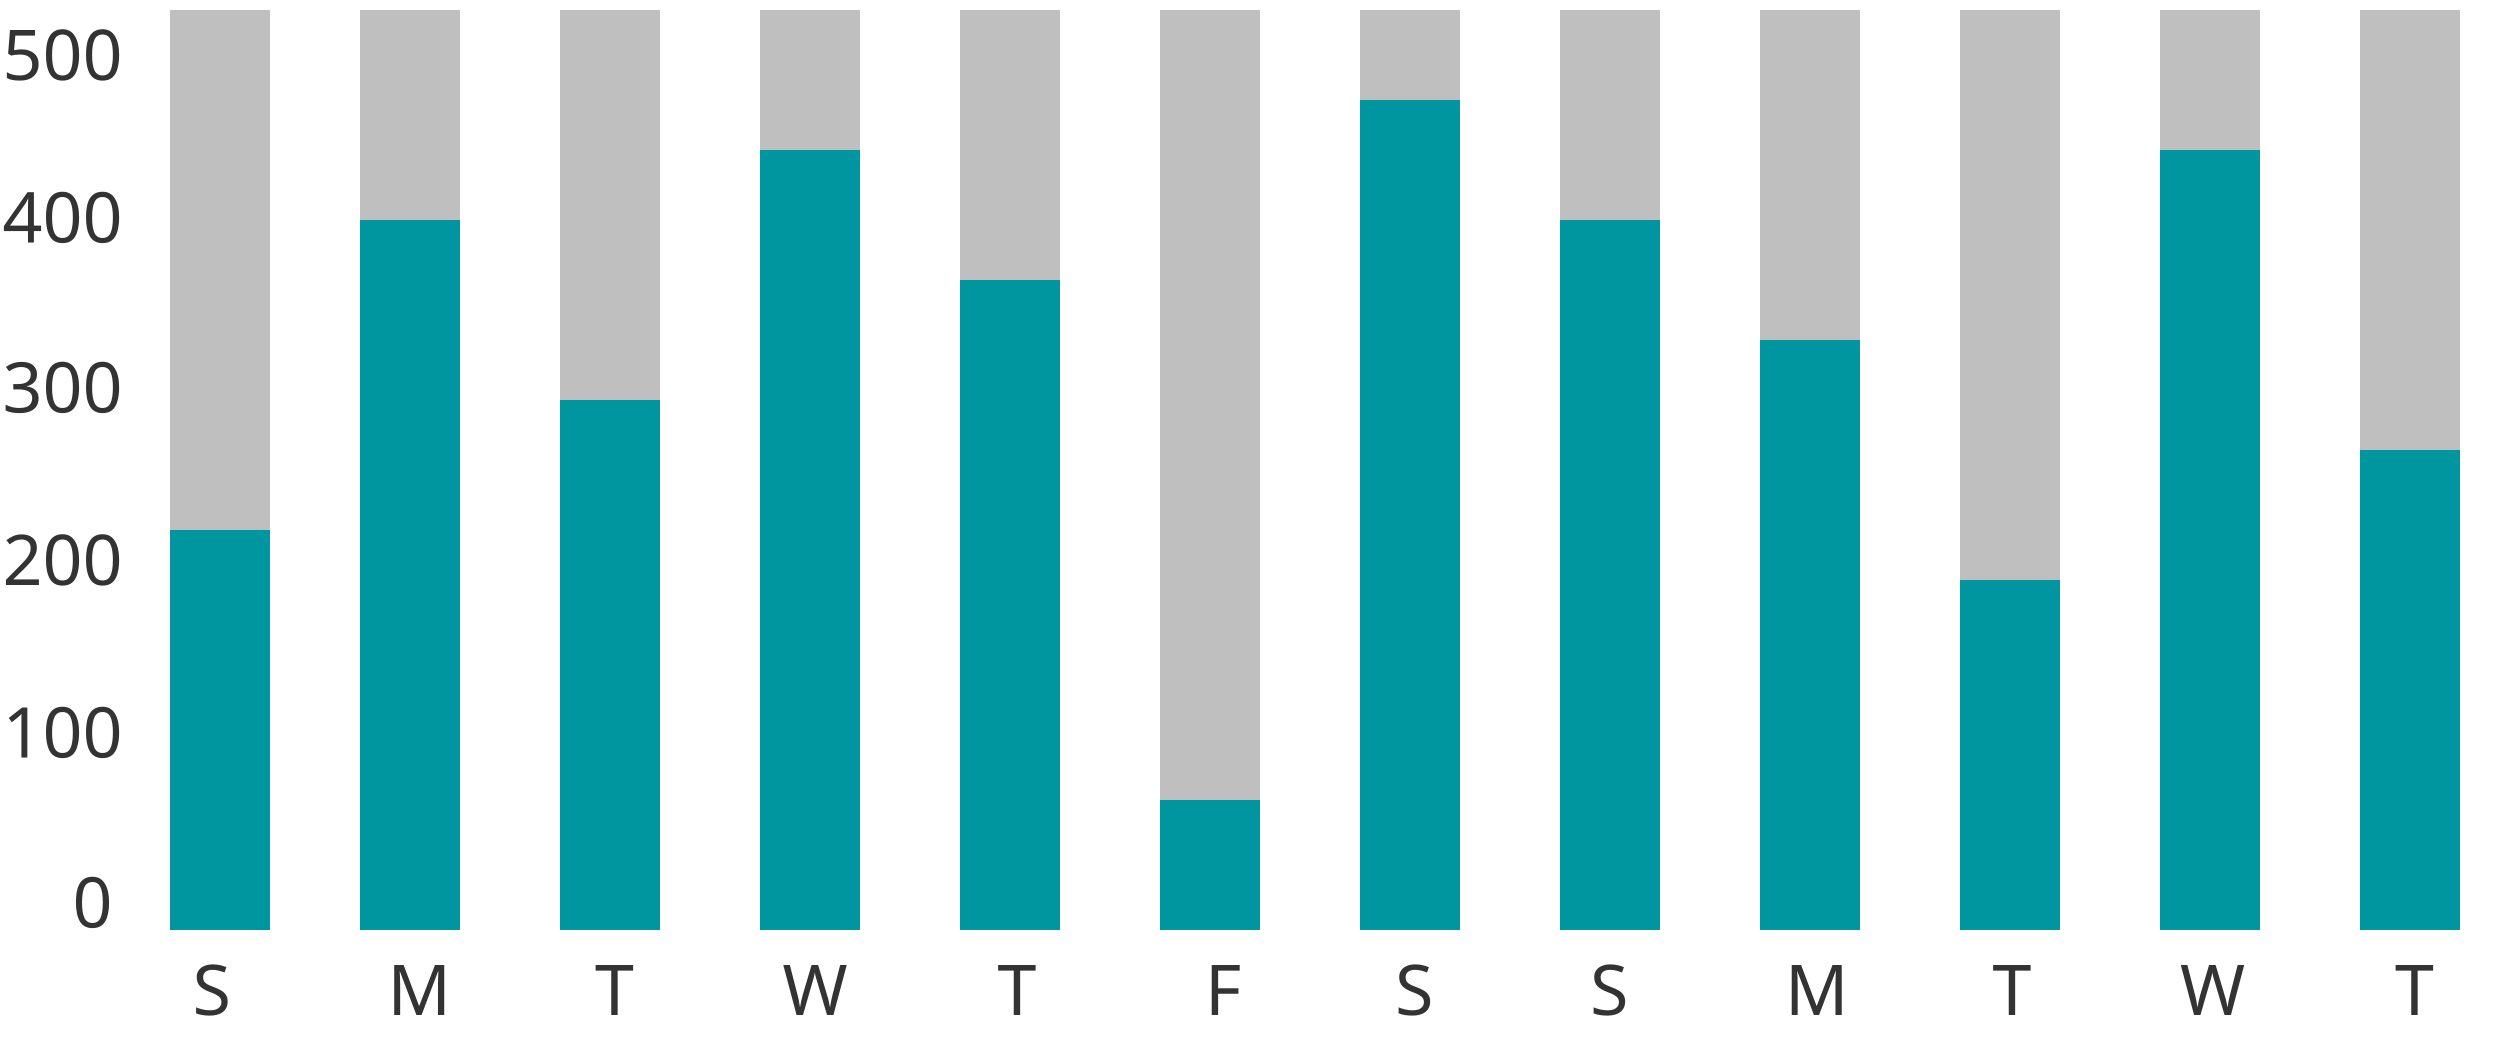
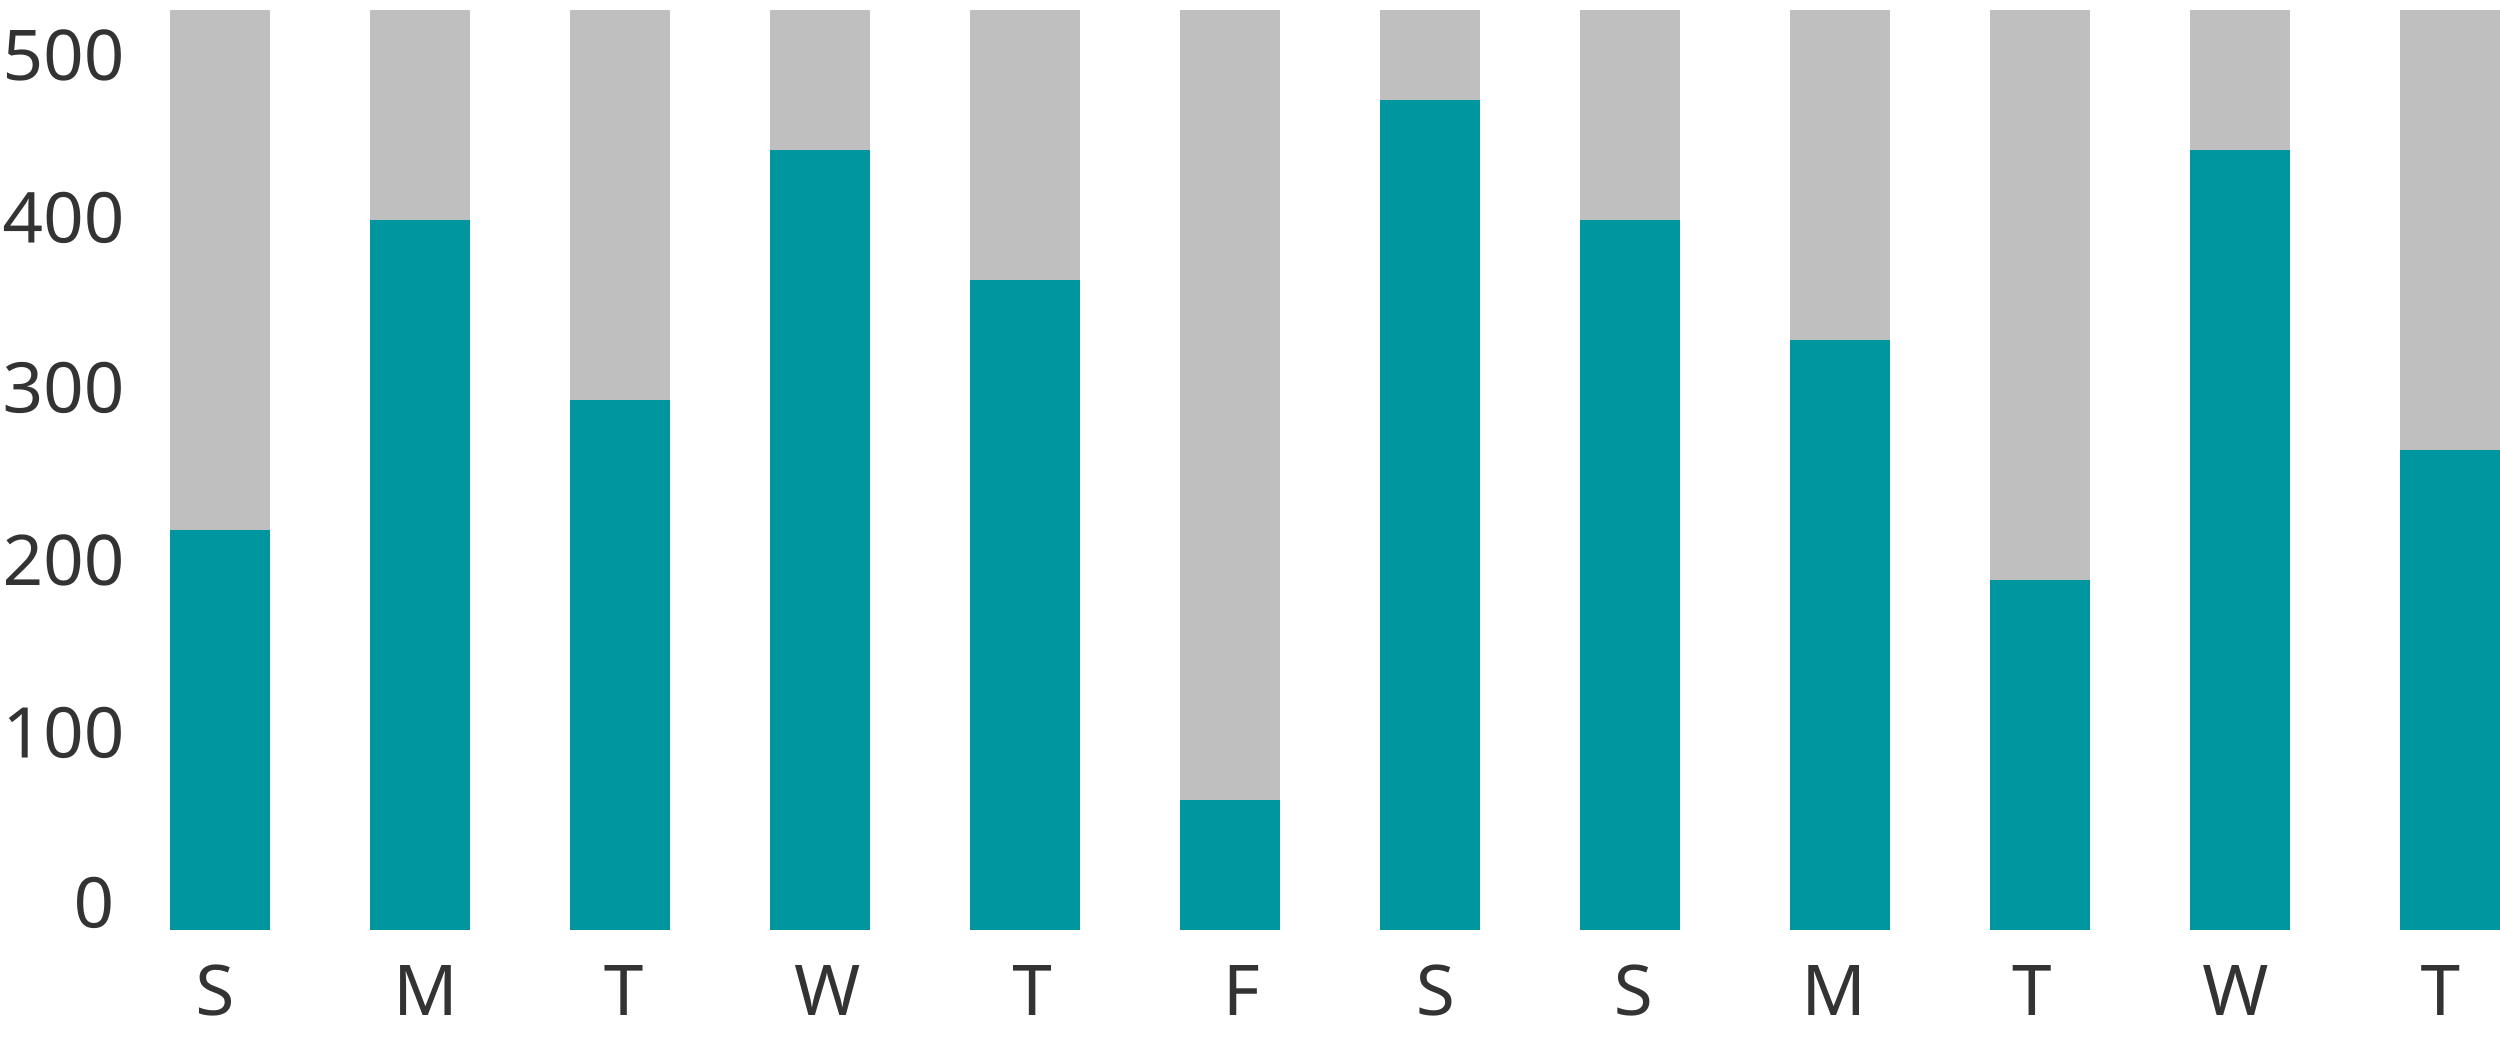
<svg xmlns="http://www.w3.org/2000/svg" version="1.1" x="0px" y="0px" width="250px" height="105px" viewBox="-0.25 -1 250 105" overflow="visible" enable-background="new -0.25 -1 250 105" xml:space="preserve">
  <defs>
</defs>
-   <rect x="35.75" fill="#BFBFBF" width="10" height="92" />
+   <rect x="36.75" fill="#BFBFBF" width="10" height="92" />
  <rect x="16.75" fill="#BFBFBF" width="10" height="92" />
-   <rect x="55.75" fill="#BFBFBF" width="10" height="92" />
-   <rect x="75.75" fill="#BFBFBF" width="10" height="92" />
-   <rect x="95.75" fill="#BFBFBF" width="10" height="92" />
-   <rect x="115.75" fill="#BFBFBF" width="10" height="92" />
-   <rect x="135.75" fill="#BFBFBF" width="10" height="92" />
-   <rect x="155.75" fill="#BFBFBF" width="10" height="92" />
-   <rect x="175.75" fill="#BFBFBF" width="10" height="92" />
-   <rect x="195.75" fill="#BFBFBF" width="10" height="92" />
-   <rect x="215.75" fill="#BFBFBF" width="10" height="92" />
-   <rect x="235.75" fill="#BFBFBF" width="10" height="92" />
-   <text transform="matrix(1 0 0 1 38.5 100.5)" fill="#333333" font-family="'GillSansMT-Bold'" font-size="7">M</text>
-   <text transform="matrix(1 0 0 1 59.25 100.5)" fill="#333333" font-family="'GillSansMT-Bold'" font-size="7">T</text>
-   <text transform="matrix(1 0 0 1 19 100.5)" fill="#333333" font-family="'GillSansMT-Bold'" font-size="7">S</text>
-   <text transform="matrix(1 0 0 1 139.25 100.5)" fill="#333333" font-family="'GillSansMT-Bold'" font-size="7">S</text>
-   <text transform="matrix(1 0 0 1 99.5 100.5)" fill="#333333" font-family="'GillSansMT-Bold'" font-size="7">T</text>
-   <text transform="matrix(1 0 0 1 120.25 100.5)" fill="#333333" font-family="'GillSansMT-Bold'" font-size="7">F</text>
-   <text transform="matrix(1 0 0 1 78 100.5)" fill="#333333" font-family="'GillSansMT-Bold'" font-size="7">W</text>
-   <text transform="matrix(1 0 0 1 178.25 100.5)" fill="#333333" font-family="'GillSansMT-Bold'" font-size="7">M</text>
-   <text transform="matrix(1 0 0 1 199 100.5)" fill="#333333" font-family="'GillSansMT-Bold'" font-size="7">T</text>
-   <text transform="matrix(1 0 0 1 158.75 100.5)" fill="#333333" font-family="'GillSansMT-Bold'" font-size="7">S</text>
-   <text transform="matrix(1 0 0 1 239.25 100.5)" fill="#333333" font-family="'GillSansMT-Bold'" font-size="7">T</text>
-   <text transform="matrix(1 0 0 1 217.75 100.5)" fill="#333333" font-family="'GillSansMT-Bold'" font-size="7">W</text>
-   <text transform="matrix(1 0 0 1 7 91.75)" fill="#333333" font-family="'GillSansMT-Bold'" font-size="7">0</text>
-   <text transform="matrix(1 0 0 1 0 74.75)" fill="#333333" font-family="'GillSansMT-Bold'" font-size="7">100</text>
-   <text transform="matrix(1 0 0 1 0 57.5)" fill="#333333" font-family="'GillSansMT-Bold'" font-size="7">200</text>
-   <text transform="matrix(1 0 0 1 0 40.25)" fill="#333333" font-family="'GillSansMT-Bold'" font-size="7">300</text>
-   <text transform="matrix(1 0 0 1 0 23.25)" fill="#333333" font-family="'GillSansMT-Bold'" font-size="7">400</text>
-   <text transform="matrix(1 0 0 1 0 7)" fill="#333333" font-family="'GillSansMT-Bold'" font-size="7">500</text>
-   <rect x="35.75" y="21" fill="#00969F" width="10" height="71" />
+   <rect x="56.75" fill="#BFBFBF" width="10" height="92" />
+   <rect x="76.75" fill="#BFBFBF" width="10" height="92" />
+   <rect x="96.75" fill="#BFBFBF" width="11" height="92" />
+   <rect x="117.75" fill="#BFBFBF" width="10" height="92" />
+   <rect x="137.75" fill="#BFBFBF" width="10" height="92" />
+   <rect x="157.75" fill="#BFBFBF" width="10" height="92" />
+   <rect x="178.75" fill="#BFBFBF" width="10" height="92" />
+   <rect x="198.75" fill="#BFBFBF" width="10" height="92" />
+   <rect x="218.75" fill="#BFBFBF" width="10" height="92" />
+   <rect x="239.75" fill="#BFBFBF" width="10" height="92" />
+   <text transform="matrix(1.0149 0 0 1 39.0742 100.5)" fill="#333333" font-family="'GillSansMT-Bold'" font-size="7">M</text>
+   <text transform="matrix(1.0149 0 0 1 60.1338 100.5)" fill="#333333" font-family="'GillSansMT-Bold'" font-size="7">T</text>
+   <text transform="matrix(1.0149 0 0 1 19.2832 100.5)" fill="#333333" font-family="'GillSansMT-Bold'" font-size="7">S</text>
+   <text transform="matrix(1.0149 0 0 1 141.3281 100.5)" fill="#333333" font-family="'GillSansMT-Bold'" font-size="7">S</text>
+   <text transform="matrix(1.0149 0 0 1 100.9849 100.5)" fill="#333333" font-family="'GillSansMT-Bold'" font-size="7">T</text>
+   <text transform="matrix(1.0149 0 0 1 122.0444 100.5)" fill="#333333" font-family="'GillSansMT-Bold'" font-size="7">F</text>
+   <text transform="matrix(1.0149 0 0 1 79.1641 100.5)" fill="#333333" font-family="'GillSansMT-Bold'" font-size="7">W</text>
+   <text transform="matrix(1.0149 0 0 1 179.8955 100.5)" fill="#333333" font-family="'GillSansMT-Bold'" font-size="7">M</text>
+   <text transform="matrix(1.0149 0 0 1 200.9551 100.5)" fill="#333333" font-family="'GillSansMT-Bold'" font-size="7">T</text>
+   <text transform="matrix(1.0149 0 0 1 161.1191 100.5)" fill="#333333" font-family="'GillSansMT-Bold'" font-size="7">S</text>
+   <text transform="matrix(1.0149 0 0 1 241.8057 100.5)" fill="#333333" font-family="'GillSansMT-Bold'" font-size="7">T</text>
+   <text transform="matrix(1.0149 0 0 1 219.9844 100.5)" fill="#333333" font-family="'GillSansMT-Bold'" font-size="7">W</text>
+   <text transform="matrix(1.0149 0 0 1 7.1045 91.75)" fill="#333333" font-family="'GillSansMT-Bold'" font-size="7">0</text>
+   <text transform="matrix(1.0149 0 0 1 0 74.75)" fill="#333333" font-family="'GillSansMT-Bold'" font-size="7">100</text>
+   <text transform="matrix(1.0149 0 0 1 0 57.5)" fill="#333333" font-family="'GillSansMT-Bold'" font-size="7">200</text>
+   <text transform="matrix(1.0149 0 0 1 0 40.25)" fill="#333333" font-family="'GillSansMT-Bold'" font-size="7">300</text>
+   <text transform="matrix(1.0149 0 0 1 0 23.25)" fill="#333333" font-family="'GillSansMT-Bold'" font-size="7">400</text>
+   <text transform="matrix(1.0149 0 0 1 0 7)" fill="#333333" font-family="'GillSansMT-Bold'" font-size="7">500</text>
+   <rect x="36.75" y="21" fill="#00969F" width="10" height="71" />
  <rect x="16.75" y="52" fill="#00969F" width="10" height="40" />
-   <rect x="55.75" y="39" fill="#00969F" width="10" height="53" />
-   <rect x="75.75" y="14" fill="#00969F" width="10" height="78" />
-   <rect x="95.75" y="27" fill="#00969F" width="10" height="65" />
-   <rect x="115.75" y="79" fill="#00969F" width="10" height="13" />
-   <rect x="135.75" y="9" fill="#00969F" width="10" height="83" />
-   <rect x="155.75" y="21" fill="#00969F" width="10" height="71" />
-   <rect x="175.75" y="33" fill="#00969F" width="10" height="59" />
-   <rect x="195.75" y="57" fill="#00969F" width="10" height="35" />
-   <rect x="215.75" y="14" fill="#00969F" width="10" height="78" />
-   <rect x="235.75" y="44" fill="#00969F" width="10" height="48" />
+   <rect x="56.75" y="39" fill="#00969F" width="10" height="53" />
+   <rect x="76.75" y="14" fill="#00969F" width="10" height="78" />
+   <rect x="96.75" y="27" fill="#00969F" width="11" height="65" />
+   <rect x="117.75" y="79" fill="#00969F" width="10" height="13" />
+   <rect x="137.75" y="9" fill="#00969F" width="10" height="83" />
+   <rect x="157.75" y="21" fill="#00969F" width="10" height="71" />
+   <rect x="178.75" y="33" fill="#00969F" width="10" height="59" />
+   <rect x="198.75" y="57" fill="#00969F" width="10" height="35" />
+   <rect x="218.75" y="14" fill="#00969F" width="10" height="78" />
+   <rect x="239.75" y="44" fill="#00969F" width="10" height="48" />
</svg>
